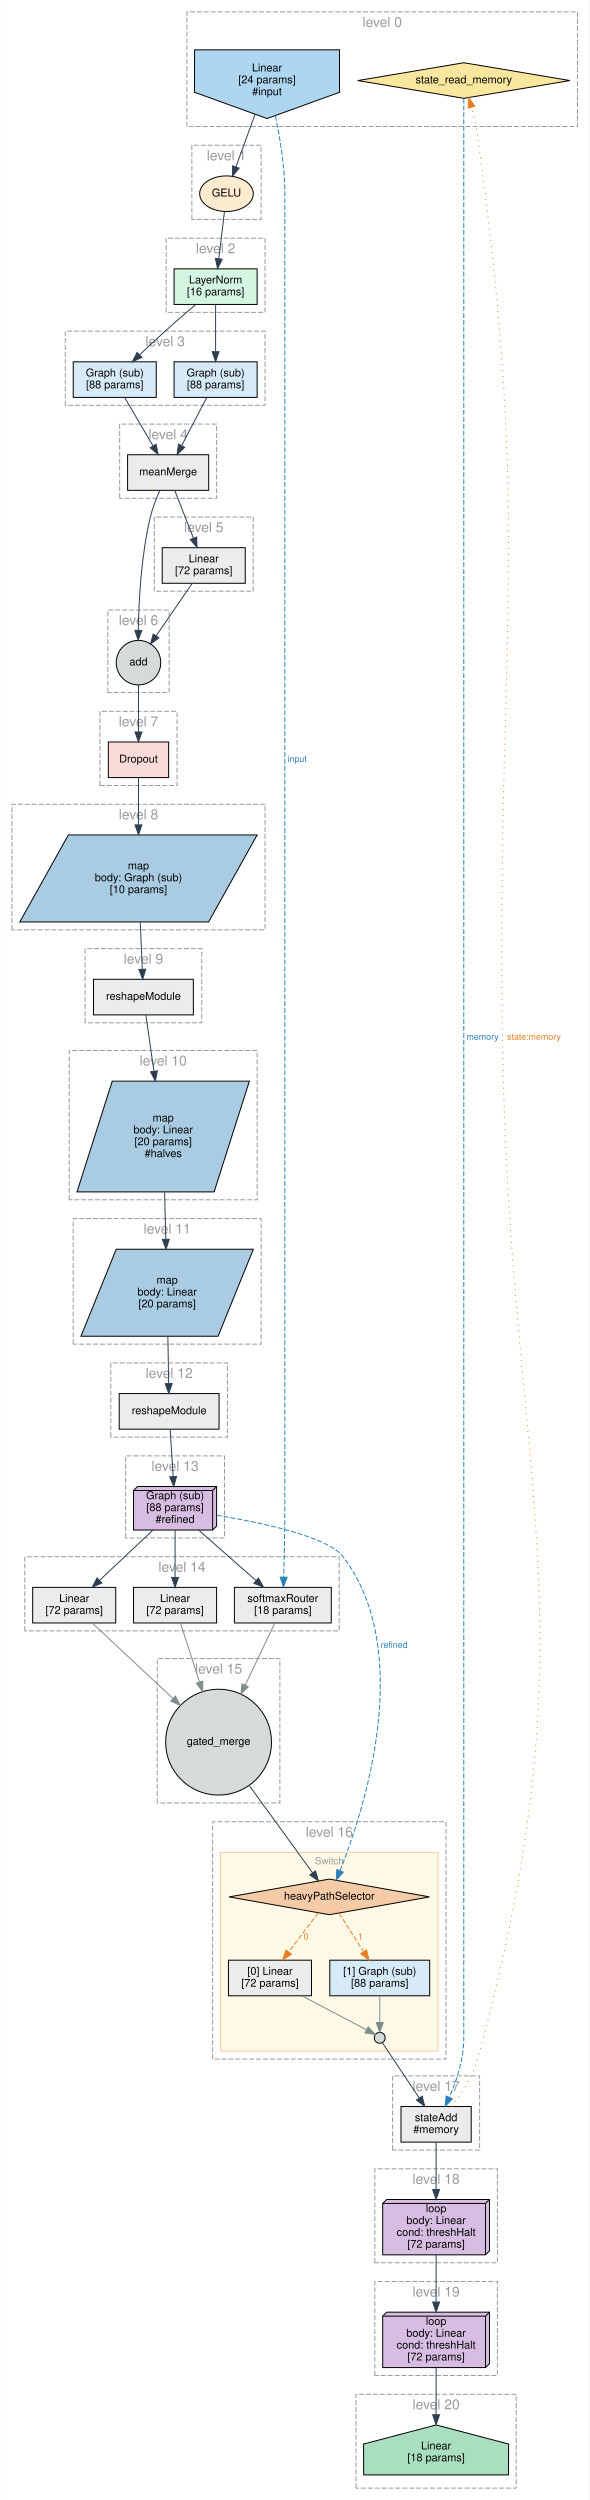
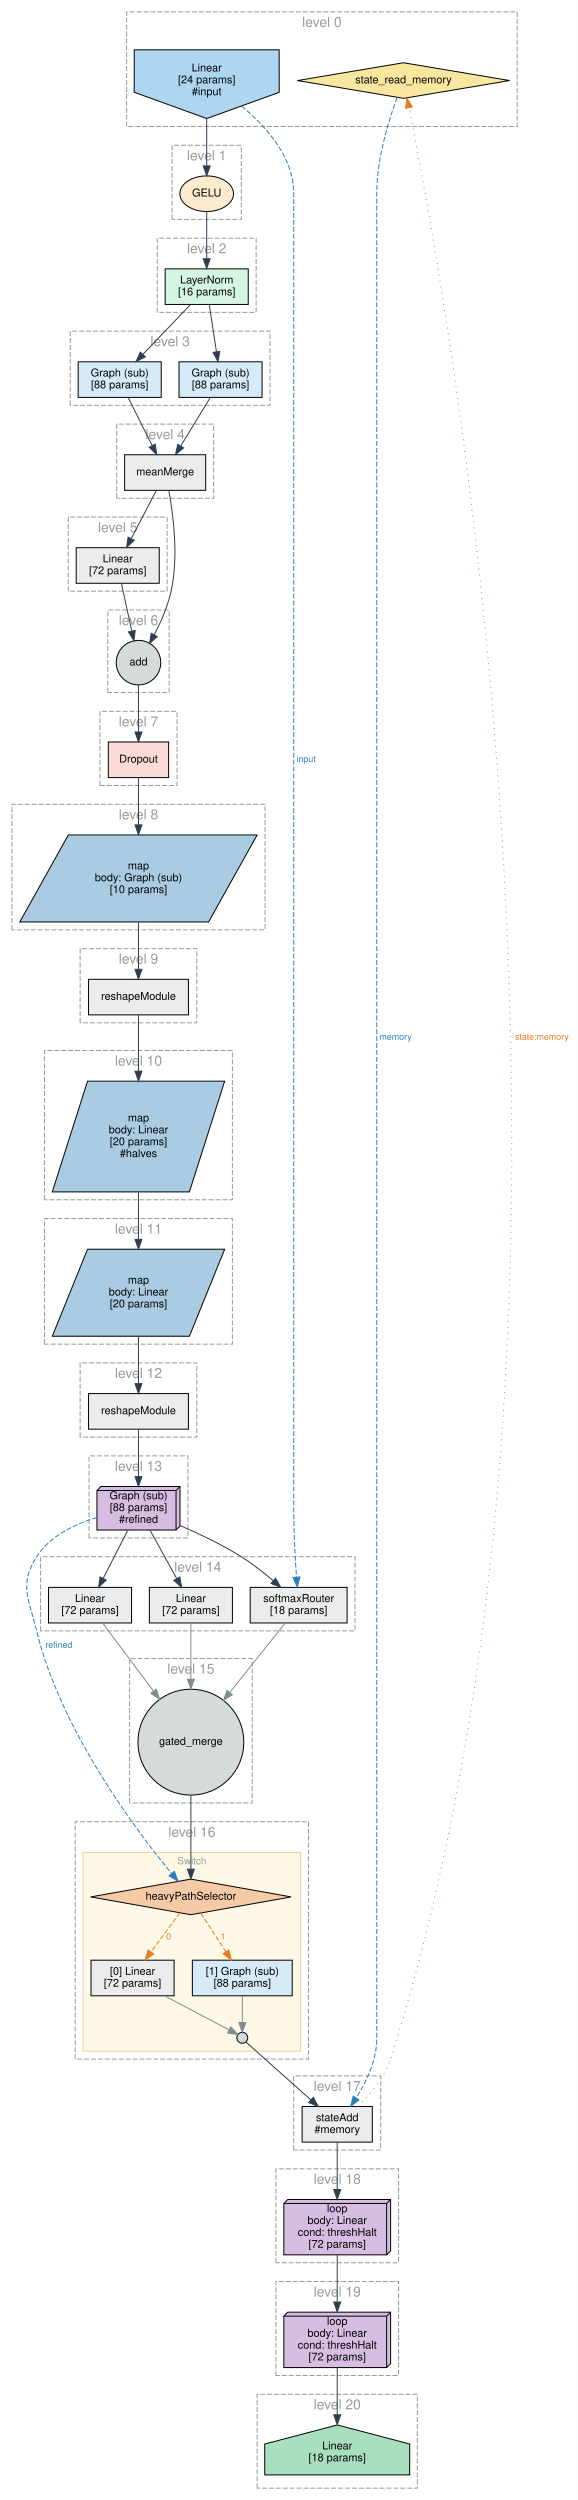
- <svg xmlns="http://www.w3.org/2000/svg" width="596pt" height="2528pt" viewBox="0.00 0.00 596.00 2528.39">
+ <svg xmlns="http://www.w3.org/2000/svg" width="584pt" height="2528pt" viewBox="0.00 0.00 584.00 2528.39">
  <g id="graph0" class="graph" transform="scale(1 1) rotate(0) translate(4 2524.39)">
-     <polygon fill="white" stroke="transparent" points="-4,4 -4,-2524.39 592,-2524.39 592,4 -4,4" />
+     <polygon fill="white" stroke="transparent" points="-4,4 -4,-2524.39 580,-2524.39 580,4 -4,4" />
    <g id="clust1" class="cluster">
-       <polygon fill="none" stroke="#999999" stroke-dasharray="5,2" points="185,-2396.48 185,-2512.39 580,-2512.39 580,-2396.48 185,-2396.48" />
-       <text text-anchor="middle" x="382.5" y="-2497.19" font-family="Helvetica,sans-Serif" font-size="14.00" fill="#999999">level 0</text>
+       <polygon fill="none" stroke="#999999" stroke-dasharray="5,2" points="124,-2396.48 124,-2512.39 519,-2512.39 519,-2396.48 124,-2396.48" />
+       <text text-anchor="middle" x="321.5" y="-2497.19" font-family="Helvetica,sans-Serif" font-size="14.00" fill="#999999">level 0</text>
    </g>
    <g id="clust2" class="cluster">
-       <polygon fill="none" stroke="#999999" stroke-dasharray="5,2" points="190,-2302.48 190,-2377.48 260,-2377.48 260,-2302.48 190,-2302.48" />
-       <text text-anchor="middle" x="225" y="-2362.28" font-family="Helvetica,sans-Serif" font-size="14.00" fill="#999999">level 1</text>
+       <polygon fill="none" stroke="#999999" stroke-dasharray="5,2" points="170,-2302.48 170,-2377.48 240,-2377.48 240,-2302.48 170,-2302.48" />
+       <text text-anchor="middle" x="205" y="-2362.28" font-family="Helvetica,sans-Serif" font-size="14.00" fill="#999999">level 1</text>
    </g>
    <g id="clust3" class="cluster">
-       <polygon fill="none" stroke="#999999" stroke-dasharray="5,2" points="164,-2208.48 164,-2283.48 264,-2283.48 264,-2208.48 164,-2208.48" />
-       <text text-anchor="middle" x="214" y="-2268.28" font-family="Helvetica,sans-Serif" font-size="14.00" fill="#999999">level 2</text>
+       <polygon fill="none" stroke="#999999" stroke-dasharray="5,2" points="155,-2208.48 155,-2283.48 255,-2283.48 255,-2208.48 155,-2208.48" />
+       <text text-anchor="middle" x="205" y="-2268.28" font-family="Helvetica,sans-Serif" font-size="14.00" fill="#999999">level 2</text>
    </g>
    <g id="clust4" class="cluster">
-       <polygon fill="none" stroke="#999999" stroke-dasharray="5,2" points="62,-2114.48 62,-2189.48 264,-2189.48 264,-2114.48 62,-2114.48" />
-       <text text-anchor="middle" x="163" y="-2174.28" font-family="Helvetica,sans-Serif" font-size="14.00" fill="#999999">level 3</text>
+       <polygon fill="none" stroke="#999999" stroke-dasharray="5,2" points="67,-2114.48 67,-2189.48 269,-2189.48 269,-2114.48 67,-2114.48" />
+       <text text-anchor="middle" x="168" y="-2174.28" font-family="Helvetica,sans-Serif" font-size="14.00" fill="#999999">level 3</text>
    </g>
    <g id="clust5" class="cluster">
-       <polygon fill="none" stroke="#999999" stroke-dasharray="5,2" points="117,-2020.48 117,-2095.48 215,-2095.48 215,-2020.48 117,-2020.48" />
-       <text text-anchor="middle" x="166" y="-2080.28" font-family="Helvetica,sans-Serif" font-size="14.00" fill="#999999">level 4</text>
+       <polygon fill="none" stroke="#999999" stroke-dasharray="5,2" points="114,-2020.48 114,-2095.48 212,-2095.48 212,-2020.48 114,-2020.48" />
+       <text text-anchor="middle" x="163" y="-2080.28" font-family="Helvetica,sans-Serif" font-size="14.00" fill="#999999">level 4</text>
    </g>
    <g id="clust6" class="cluster">
-       <polygon fill="none" stroke="#999999" stroke-dasharray="5,2" points="152,-1926.48 152,-2001.48 252,-2001.48 252,-1926.48 152,-1926.48" />
-       <text text-anchor="middle" x="202" y="-1986.28" font-family="Helvetica,sans-Serif" font-size="14.00" fill="#999999">level 5</text>
+       <polygon fill="none" stroke="#999999" stroke-dasharray="5,2" points="65,-1926.48 65,-2001.48 165,-2001.48 165,-1926.48 65,-1926.48" />
+       <text text-anchor="middle" x="115" y="-1986.28" font-family="Helvetica,sans-Serif" font-size="14.00" fill="#999999">level 5</text>
    </g>
    <g id="clust7" class="cluster">
      <polygon fill="none" stroke="#999999" stroke-dasharray="5,2" points="105,-1823.98 105,-1907.48 167,-1907.48 167,-1823.98 105,-1823.98" />
      <text text-anchor="middle" x="136" y="-1892.28" font-family="Helvetica,sans-Serif" font-size="14.00" fill="#999999">level 6</text>
    </g>
    <g id="clust8" class="cluster">
      <polygon fill="none" stroke="#999999" stroke-dasharray="5,2" points="97,-1729.98 97,-1804.98 175,-1804.98 175,-1729.98 97,-1729.98" />
      <text text-anchor="middle" x="136" y="-1789.78" font-family="Helvetica,sans-Serif" font-size="14.00" fill="#999999">level 7</text>
    </g>
    <g id="clust9" class="cluster">
      <polygon fill="none" stroke="#999999" stroke-dasharray="5,2" points="8,-1583.98 8,-1710.98 264,-1710.98 264,-1583.98 8,-1583.98" />
      <text text-anchor="middle" x="136" y="-1695.78" font-family="Helvetica,sans-Serif" font-size="14.00" fill="#999999">level 8</text>
    </g>
    <g id="clust10" class="cluster">
-       <polygon fill="none" stroke="#999999" stroke-dasharray="5,2" points="82,-1489.98 82,-1564.98 200,-1564.98 200,-1489.98 82,-1489.98" />
-       <text text-anchor="middle" x="141" y="-1549.78" font-family="Helvetica,sans-Serif" font-size="14.00" fill="#999999">level 9</text>
+       <polygon fill="none" stroke="#999999" stroke-dasharray="5,2" points="77,-1489.98 77,-1564.98 195,-1564.98 195,-1489.98 77,-1489.98" />
+       <text text-anchor="middle" x="136" y="-1549.78" font-family="Helvetica,sans-Serif" font-size="14.00" fill="#999999">level 9</text>
    </g>
    <g id="clust11" class="cluster">
-       <polygon fill="none" stroke="#999999" stroke-dasharray="5,2" points="66,-1310.98 66,-1461.98 256,-1461.98 256,-1310.98 66,-1310.98" />
-       <text text-anchor="middle" x="161" y="-1446.78" font-family="Helvetica,sans-Serif" font-size="14.00" fill="#999999">level 10</text>
+       <polygon fill="none" stroke="#999999" stroke-dasharray="5,2" points="41,-1310.98 41,-1461.98 231,-1461.98 231,-1310.98 41,-1310.98" />
+       <text text-anchor="middle" x="136" y="-1446.78" font-family="Helvetica,sans-Serif" font-size="14.00" fill="#999999">level 10</text>
    </g>
    <g id="clust12" class="cluster">
-       <polygon fill="none" stroke="#999999" stroke-dasharray="5,2" points="70,-1164.98 70,-1291.98 260,-1291.98 260,-1164.98 70,-1164.98" />
-       <text text-anchor="middle" x="165" y="-1276.78" font-family="Helvetica,sans-Serif" font-size="14.00" fill="#999999">level 11</text>
+       <polygon fill="none" stroke="#999999" stroke-dasharray="5,2" points="41,-1164.98 41,-1291.98 231,-1291.98 231,-1164.98 41,-1164.98" />
+       <text text-anchor="middle" x="136" y="-1276.78" font-family="Helvetica,sans-Serif" font-size="14.00" fill="#999999">level 11</text>
    </g>
    <g id="clust13" class="cluster">
-       <polygon fill="none" stroke="#999999" stroke-dasharray="5,2" points="108,-1070.98 108,-1145.98 226,-1145.98 226,-1070.98 108,-1070.98" />
-       <text text-anchor="middle" x="167" y="-1130.78" font-family="Helvetica,sans-Serif" font-size="14.00" fill="#999999">level 12</text>
+       <polygon fill="none" stroke="#999999" stroke-dasharray="5,2" points="77,-1070.98 77,-1145.98 195,-1145.98 195,-1070.98 77,-1070.98" />
+       <text text-anchor="middle" x="136" y="-1130.78" font-family="Helvetica,sans-Serif" font-size="14.00" fill="#999999">level 12</text>
    </g>
    <g id="clust14" class="cluster">
-       <polygon fill="none" stroke="#999999" stroke-dasharray="5,2" points="123,-968.98 123,-1051.98 223,-1051.98 223,-968.98 123,-968.98" />
-       <text text-anchor="middle" x="173" y="-1036.78" font-family="Helvetica,sans-Serif" font-size="14.00" fill="#999999">level 13</text>
+       <polygon fill="none" stroke="#999999" stroke-dasharray="5,2" points="86,-968.98 86,-1051.98 186,-1051.98 186,-968.98 86,-968.98" />
+       <text text-anchor="middle" x="136" y="-1036.78" font-family="Helvetica,sans-Serif" font-size="14.00" fill="#999999">level 13</text>
    </g>
    <g id="clust15" class="cluster">
-       <polygon fill="none" stroke="#999999" stroke-dasharray="5,2" points="21,-874.98 21,-949.98 339,-949.98 339,-874.98 21,-874.98" />
-       <text text-anchor="middle" x="180" y="-934.78" font-family="Helvetica,sans-Serif" font-size="14.00" fill="#999999">level 14</text>
+       <polygon fill="none" stroke="#999999" stroke-dasharray="5,2" points="37,-874.98 37,-949.98 355,-949.98 355,-874.98 37,-874.98" />
+       <text text-anchor="middle" x="196" y="-934.78" font-family="Helvetica,sans-Serif" font-size="14.00" fill="#999999">level 14</text>
    </g>
    <g id="clust16" class="cluster">
-       <polygon fill="none" stroke="#999999" stroke-dasharray="5,2" points="155,-700.94 155,-846.98 279,-846.98 279,-700.94 155,-700.94" />
-       <text text-anchor="middle" x="217" y="-831.78" font-family="Helvetica,sans-Serif" font-size="14.00" fill="#999999">level 15</text>
+       <polygon fill="none" stroke="#999999" stroke-dasharray="5,2" points="127,-700.94 127,-846.98 251,-846.98 251,-700.94 127,-700.94" />
+       <text text-anchor="middle" x="189" y="-831.78" font-family="Helvetica,sans-Serif" font-size="14.00" fill="#999999">level 15</text>
    </g>
    <g id="clust17" class="cluster">
-       <polygon fill="none" stroke="#999999" stroke-dasharray="5,2" points="211,-441.94 211,-681.94 447,-681.94 447,-441.94 211,-441.94" />
-       <text text-anchor="middle" x="329" y="-666.74" font-family="Helvetica,sans-Serif" font-size="14.00" fill="#999999">level 16</text>
+       <polygon fill="none" stroke="#999999" stroke-dasharray="5,2" points="72,-441.94 72,-681.94 308,-681.94 308,-441.94 72,-441.94" />
+       <text text-anchor="middle" x="190" y="-666.74" font-family="Helvetica,sans-Serif" font-size="14.00" fill="#999999">level 16</text>
    </g>
    <g id="clust18" class="cluster">
-       <polygon fill="#fef9e7" stroke="#f5cba7" points="219,-449.94 219,-650.94 439,-650.94 439,-449.94 219,-449.94" />
-       <text text-anchor="middle" x="329" y="-638.94" font-family="Helvetica,sans-Serif" font-size="10.00" fill="#999999">Switch</text>
+       <polygon fill="#fef9e7" stroke="#f5cba7" points="80,-449.94 80,-650.94 300,-650.94 300,-449.94 80,-449.94" />
+       <text text-anchor="middle" x="190" y="-638.94" font-family="Helvetica,sans-Serif" font-size="10.00" fill="#999999">Switch</text>
    </g>
    <g id="clust19" class="cluster">
-       <polygon fill="none" stroke="#999999" stroke-dasharray="5,2" points="393,-349.94 393,-424.94 481,-424.94 481,-349.94 393,-349.94" />
-       <text text-anchor="middle" x="437" y="-409.74" font-family="Helvetica,sans-Serif" font-size="14.00" fill="#999999">level 17</text>
+       <polygon fill="none" stroke="#999999" stroke-dasharray="5,2" points="293,-349.94 293,-424.94 381,-424.94 381,-349.94 293,-349.94" />
+       <text text-anchor="middle" x="337" y="-409.74" font-family="Helvetica,sans-Serif" font-size="14.00" fill="#999999">level 17</text>
    </g>
    <g id="clust20" class="cluster">
-       <polygon fill="none" stroke="#999999" stroke-dasharray="5,2" points="375,-235.94 375,-330.94 499,-330.94 499,-235.94 375,-235.94" />
-       <text text-anchor="middle" x="437" y="-315.74" font-family="Helvetica,sans-Serif" font-size="14.00" fill="#999999">level 18</text>
+       <polygon fill="none" stroke="#999999" stroke-dasharray="5,2" points="275,-235.94 275,-330.94 399,-330.94 399,-235.94 275,-235.94" />
+       <text text-anchor="middle" x="337" y="-315.74" font-family="Helvetica,sans-Serif" font-size="14.00" fill="#999999">level 18</text>
    </g>
    <g id="clust21" class="cluster">
-       <polygon fill="none" stroke="#999999" stroke-dasharray="5,2" points="375,-121.94 375,-216.94 499,-216.94 499,-121.94 375,-121.94" />
-       <text text-anchor="middle" x="437" y="-201.74" font-family="Helvetica,sans-Serif" font-size="14.00" fill="#999999">level 19</text>
+       <polygon fill="none" stroke="#999999" stroke-dasharray="5,2" points="275,-121.94 275,-216.94 399,-216.94 399,-121.94 275,-121.94" />
+       <text text-anchor="middle" x="337" y="-201.74" font-family="Helvetica,sans-Serif" font-size="14.00" fill="#999999">level 19</text>
    </g>
    <g id="clust22" class="cluster">
-       <polygon fill="none" stroke="#999999" stroke-dasharray="5,2" points="356,-8 356,-102.94 518,-102.94 518,-8 356,-8" />
-       <text text-anchor="middle" x="437" y="-87.74" font-family="Helvetica,sans-Serif" font-size="14.00" fill="#999999">level 20</text>
+       <polygon fill="none" stroke="#999999" stroke-dasharray="5,2" points="256,-8 256,-102.94 418,-102.94 418,-8 256,-8" />
+       <text text-anchor="middle" x="337" y="-87.74" font-family="Helvetica,sans-Serif" font-size="14.00" fill="#999999">level 20</text>
    </g>
    <g id="node1" class="node">
-       <polygon fill="#aed6f1" stroke="black" points="192.66,-2431.06 266,-2404.52 339.34,-2431.06 339.27,-2474.01 192.73,-2474.01 192.66,-2431.06" />
-       <text text-anchor="middle" x="266" y="-2452.13" font-family="Helvetica,sans-Serif" font-size="11.00">Linear</text>
-       <text text-anchor="middle" x="266" y="-2440.13" font-family="Helvetica,sans-Serif" font-size="11.00">[24 params]</text>
-       <text text-anchor="middle" x="266" y="-2428.13" font-family="Helvetica,sans-Serif" font-size="11.00">#input</text>
+       <polygon fill="#f9e79f" stroke="black" points="404,-2460.93 296.69,-2442.93 404,-2424.93 511.31,-2442.93 404,-2460.93" />
+       <text text-anchor="middle" x="404" y="-2440.13" font-family="Helvetica,sans-Serif" font-size="11.00">state_read_memory</text>
+     </g>
+     <g id="node25" class="node">
+       <polygon fill="#eaecee" stroke="black" points="372.5,-393.94 301.5,-393.94 301.5,-357.94 372.5,-357.94 372.5,-393.94" />
+       <text text-anchor="middle" x="337" y="-379.14" font-family="Helvetica,sans-Serif" font-size="11.00">stateAdd</text>
+       <text text-anchor="middle" x="337" y="-367.14" font-family="Helvetica,sans-Serif" font-size="11.00">#memory</text>
+     </g>
+     <g id="edge31" class="edge">
+       <path fill="none" stroke="#2980b9" stroke-dasharray="5,2" d="M397.6,-2425.83C389.62,-2404.26 377,-2364.61 377,-2329.48 377,-2329.48 377,-2329.48 377,-462.44 377,-440.87 366.43,-418.88 356.15,-402.6" />
+       <polygon fill="#2980b9" stroke="#2980b9" points="359,-400.56 350.54,-394.18 353.18,-404.44 359,-400.56" />
+       <text text-anchor="middle" x="396" y="-1472.78" font-family="Helvetica,sans-Serif" font-size="9.00" fill="#2980b9">memory</text>
+     </g>
+     <g id="node2" class="node">
+       <polygon fill="#aed6f1" stroke="black" points="131.66,-2431.06 205,-2404.52 278.34,-2431.06 278.27,-2474.01 131.73,-2474.01 131.66,-2431.06" />
+       <text text-anchor="middle" x="205" y="-2452.13" font-family="Helvetica,sans-Serif" font-size="11.00">Linear</text>
+       <text text-anchor="middle" x="205" y="-2440.13" font-family="Helvetica,sans-Serif" font-size="11.00">[24 params]</text>
+       <text text-anchor="middle" x="205" y="-2428.13" font-family="Helvetica,sans-Serif" font-size="11.00">#input</text>
    </g>
    <g id="node3" class="node">
-       <ellipse fill="#fdebd0" stroke="black" cx="225" cy="-2328.48" rx="27.12" ry="18" />
-       <text text-anchor="middle" x="225" y="-2325.68" font-family="Helvetica,sans-Serif" font-size="11.00">GELU</text>
+       <ellipse fill="#fdebd0" stroke="black" cx="205" cy="-2328.48" rx="27.12" ry="18" />
+       <text text-anchor="middle" x="205" y="-2325.68" font-family="Helvetica,sans-Serif" font-size="11.00">GELU</text>
    </g>
    <g id="edge5" class="edge">
-       <path fill="none" stroke="#2c3e50" d="M253.92,-2408.8C247.76,-2391.9 240.37,-2371.63 234.6,-2355.81" />
-       <polygon fill="#2c3e50" stroke="#2c3e50" points="237.79,-2354.33 231.07,-2346.14 231.21,-2356.73 237.79,-2354.33" />
-     </g>
-     <g id="node19" class="node">
-       <polygon fill="#eaecee" stroke="black" points="331,-918.98 233,-918.98 233,-882.98 331,-882.98 331,-918.98" />
-       <text text-anchor="middle" x="282" y="-904.18" font-family="Helvetica,sans-Serif" font-size="11.00">softmaxRouter</text>
-       <text text-anchor="middle" x="282" y="-892.18" font-family="Helvetica,sans-Serif" font-size="11.00">[18 params]</text>
+       <path fill="none" stroke="#2c3e50" d="M205,-2404.49C205,-2388.91 205,-2371.15 205,-2356.83" />
+       <polygon fill="#2c3e50" stroke="#2c3e50" points="208.5,-2356.64 205,-2346.64 201.5,-2356.64 208.5,-2356.64" />
+     </g>
+     <g id="node17" class="node">
+       <polygon fill="#eaecee" stroke="black" points="347,-918.98 249,-918.98 249,-882.98 347,-882.98 347,-918.98" />
+       <text text-anchor="middle" x="298" y="-904.18" font-family="Helvetica,sans-Serif" font-size="11.00">softmaxRouter</text>
+       <text text-anchor="middle" x="298" y="-892.18" font-family="Helvetica,sans-Serif" font-size="11.00">[18 params]</text>
    </g>
    <g id="edge27" class="edge">
-       <path fill="none" stroke="#2980b9" stroke-dasharray="5,2" d="M274.47,-2407.21C279.14,-2385.1 284,-2355.77 284,-2329.48 284,-2329.48 284,-2329.48 284,-997.98 284,-974.88 283.41,-948.65 282.88,-929.46" />
-       <polygon fill="#2980b9" stroke="#2980b9" points="286.37,-929.21 282.58,-919.32 279.37,-929.42 286.37,-929.21" />
-       <text text-anchor="middle" x="296.5" y="-1753.78" font-family="Helvetica,sans-Serif" font-size="9.00" fill="#2980b9">input</text>
-     </g>
-     <g id="node2" class="node">
-       <polygon fill="#f9e79f" stroke="black" points="465,-2460.93 357.69,-2442.93 465,-2424.93 572.31,-2442.93 465,-2460.93" />
-       <text text-anchor="middle" x="465" y="-2440.13" font-family="Helvetica,sans-Serif" font-size="11.00">state_read_memory</text>
-     </g>
-     <g id="node25" class="node">
-       <polygon fill="#eaecee" stroke="black" points="472.5,-393.94 401.5,-393.94 401.5,-357.94 472.5,-357.94 472.5,-393.94" />
-       <text text-anchor="middle" x="437" y="-379.14" font-family="Helvetica,sans-Serif" font-size="11.00">stateAdd</text>
-       <text text-anchor="middle" x="437" y="-367.14" font-family="Helvetica,sans-Serif" font-size="11.00">#memory</text>
-     </g>
-     <g id="edge31" class="edge">
-       <path fill="none" stroke="#2980b9" stroke-dasharray="5,2" d="M465,-2424.79C465,-2402.73 465,-2363.25 465,-2329.48 465,-2329.48 465,-2329.48 465,-462.44 465,-442 457.69,-420.12 450.53,-403.61" />
-       <polygon fill="#2980b9" stroke="#2980b9" points="453.52,-401.72 446.17,-394.08 447.15,-404.63 453.52,-401.72" />
-       <text text-anchor="middle" x="484" y="-1472.78" font-family="Helvetica,sans-Serif" font-size="9.00" fill="#2980b9">memory</text>
+       <path fill="none" stroke="#2980b9" stroke-dasharray="5,2" d="M240.29,-2417.11C264.77,-2396.73 293,-2365.42 293,-2329.48 293,-2329.48 293,-2329.48 293,-997.98 293,-974.85 294.47,-948.63 295.81,-929.44" />
+       <polygon fill="#2980b9" stroke="#2980b9" points="299.31,-929.53 296.55,-919.3 292.33,-929.02 299.31,-929.53" />
+       <text text-anchor="middle" x="305.5" y="-1753.78" font-family="Helvetica,sans-Serif" font-size="9.00" fill="#2980b9">input</text>
    </g>
    <g id="node4" class="node">
-       <polygon fill="#d5f5e3" stroke="black" points="256,-2252.48 172,-2252.48 172,-2216.48 256,-2216.48 256,-2252.48" />
-       <text text-anchor="middle" x="214" y="-2237.68" font-family="Helvetica,sans-Serif" font-size="11.00">LayerNorm</text>
-       <text text-anchor="middle" x="214" y="-2225.68" font-family="Helvetica,sans-Serif" font-size="11.00">[16 params]</text>
+       <polygon fill="#d5f5e3" stroke="black" points="247,-2252.48 163,-2252.48 163,-2216.48 247,-2216.48 247,-2252.48" />
+       <text text-anchor="middle" x="205" y="-2237.68" font-family="Helvetica,sans-Serif" font-size="11.00">LayerNorm</text>
+       <text text-anchor="middle" x="205" y="-2225.68" font-family="Helvetica,sans-Serif" font-size="11.00">[16 params]</text>
    </g>
    <g id="edge6" class="edge">
-       <path fill="none" stroke="#2c3e50" d="M222.93,-2310.17C221.33,-2296.81 219.09,-2278.06 217.25,-2262.69" />
-       <polygon fill="#2c3e50" stroke="#2c3e50" points="220.72,-2262.22 216.06,-2252.7 213.77,-2263.05 220.72,-2262.22" />
+       <path fill="none" stroke="#2c3e50" d="M205,-2310.17C205,-2296.94 205,-2278.42 205,-2263.14" />
+       <polygon fill="#2c3e50" stroke="#2c3e50" points="208.5,-2262.7 205,-2252.7 201.5,-2262.7 208.5,-2262.7" />
    </g>
    <g id="node5" class="node">
-       <polygon fill="#d6eaf8" stroke="black" points="154,-2158.48 70,-2158.48 70,-2122.48 154,-2122.48 154,-2158.48" />
-       <text text-anchor="middle" x="112" y="-2143.68" font-family="Helvetica,sans-Serif" font-size="11.00">Graph (sub)</text>
-       <text text-anchor="middle" x="112" y="-2131.68" font-family="Helvetica,sans-Serif" font-size="11.00">[88 params]</text>
+       <polygon fill="#d6eaf8" stroke="black" points="261,-2158.48 177,-2158.48 177,-2122.48 261,-2122.48 261,-2158.48" />
+       <text text-anchor="middle" x="219" y="-2143.68" font-family="Helvetica,sans-Serif" font-size="11.00">Graph (sub)</text>
+       <text text-anchor="middle" x="219" y="-2131.68" font-family="Helvetica,sans-Serif" font-size="11.00">[88 params]</text>
+     </g>
+     <g id="edge7" class="edge">
+       <path fill="none" stroke="#2c3e50" d="M207.63,-2216.17C209.67,-2202.81 212.52,-2184.06 214.86,-2168.69" />
+       <polygon fill="#2c3e50" stroke="#2c3e50" points="218.33,-2169.11 216.38,-2158.7 211.41,-2168.06 218.33,-2169.11" />
+     </g>
+     <g id="node6" class="node">
+       <polygon fill="#d6eaf8" stroke="black" points="159,-2158.48 75,-2158.48 75,-2122.48 159,-2122.48 159,-2158.48" />
+       <text text-anchor="middle" x="117" y="-2143.68" font-family="Helvetica,sans-Serif" font-size="11.00">Graph (sub)</text>
+       <text text-anchor="middle" x="117" y="-2131.68" font-family="Helvetica,sans-Serif" font-size="11.00">[88 params]</text>
    </g>
    <g id="edge8" class="edge">
-       <path fill="none" stroke="#2c3e50" d="M193.47,-2216.12C184.1,-2208.1 172.9,-2198.4 163,-2189.48 154.51,-2181.83 145.38,-2173.33 137.23,-2165.63" />
-       <polygon fill="#2c3e50" stroke="#2c3e50" points="139.43,-2162.89 129.76,-2158.55 134.61,-2167.97 139.43,-2162.89" />
-     </g>
-     <g id="node6" class="node">
-       <polygon fill="#d6eaf8" stroke="black" points="256,-2158.48 172,-2158.48 172,-2122.48 256,-2122.48 256,-2158.48" />
-       <text text-anchor="middle" x="214" y="-2143.68" font-family="Helvetica,sans-Serif" font-size="11.00">Graph (sub)</text>
-       <text text-anchor="middle" x="214" y="-2131.68" font-family="Helvetica,sans-Serif" font-size="11.00">[88 params]</text>
-     </g>
-     <g id="edge7" class="edge">
-       <path fill="none" stroke="#2c3e50" d="M214,-2216.17C214,-2202.94 214,-2184.42 214,-2169.14" />
-       <polygon fill="#2c3e50" stroke="#2c3e50" points="217.5,-2168.7 214,-2158.7 210.5,-2168.7 217.5,-2168.7" />
+       <path fill="none" stroke="#2c3e50" d="M188.45,-2216.17C174.93,-2202.04 155.65,-2181.88 140.53,-2166.07" />
+       <polygon fill="#2c3e50" stroke="#2c3e50" points="142.92,-2163.51 133.48,-2158.7 137.86,-2168.35 142.92,-2163.51" />
    </g>
    <g id="node7" class="node">
-       <polygon fill="#eaecee" stroke="black" points="207,-2064.48 125,-2064.48 125,-2028.48 207,-2028.48 207,-2064.48" />
-       <text text-anchor="middle" x="166" y="-2043.68" font-family="Helvetica,sans-Serif" font-size="11.00">meanMerge</text>
+       <polygon fill="#eaecee" stroke="black" points="204,-2064.48 122,-2064.48 122,-2028.48 204,-2028.48 204,-2064.48" />
+       <text text-anchor="middle" x="163" y="-2043.68" font-family="Helvetica,sans-Serif" font-size="11.00">meanMerge</text>
+     </g>
+     <g id="edge9" class="edge">
+       <path fill="none" stroke="#2c3e50" d="M208.47,-2122.17C200.1,-2108.42 188.26,-2088.98 178.76,-2073.37" />
+       <polygon fill="#2c3e50" stroke="#2c3e50" points="181.68,-2071.42 173.49,-2064.7 175.7,-2075.06 181.68,-2071.42" />
    </g>
    <g id="edge10" class="edge">
-       <path fill="none" stroke="#2c3e50" d="M122.16,-2122.17C130.23,-2108.42 141.64,-2088.98 150.8,-2073.37" />
-       <polygon fill="#2c3e50" stroke="#2c3e50" points="153.84,-2075.1 155.89,-2064.7 147.81,-2071.55 153.84,-2075.1" />
-     </g>
-     <g id="edge9" class="edge">
-       <path fill="none" stroke="#2c3e50" d="M204.97,-2122.17C197.86,-2108.55 187.84,-2089.34 179.74,-2073.81" />
-       <polygon fill="#2c3e50" stroke="#2c3e50" points="182.72,-2071.95 174.99,-2064.7 176.51,-2075.19 182.72,-2071.95" />
+       <path fill="none" stroke="#2c3e50" d="M125.65,-2122.17C132.46,-2108.55 142.07,-2089.34 149.83,-2073.81" />
+       <polygon fill="#2c3e50" stroke="#2c3e50" points="153.04,-2075.21 154.39,-2064.7 146.78,-2072.08 153.04,-2075.21" />
    </g>
    <g id="node8" class="node">
-       <polygon fill="#eaecee" stroke="black" points="244,-1970.48 160,-1970.48 160,-1934.48 244,-1934.48 244,-1970.48" />
-       <text text-anchor="middle" x="202" y="-1955.68" font-family="Helvetica,sans-Serif" font-size="11.00">Linear</text>
-       <text text-anchor="middle" x="202" y="-1943.68" font-family="Helvetica,sans-Serif" font-size="11.00">[72 params]</text>
+       <polygon fill="#eaecee" stroke="black" points="157,-1970.48 73,-1970.48 73,-1934.48 157,-1934.48 157,-1970.48" />
+       <text text-anchor="middle" x="115" y="-1955.68" font-family="Helvetica,sans-Serif" font-size="11.00">Linear</text>
+       <text text-anchor="middle" x="115" y="-1943.68" font-family="Helvetica,sans-Serif" font-size="11.00">[72 params]</text>
    </g>
    <g id="edge11" class="edge">
-       <path fill="none" stroke="#2c3e50" d="M172.77,-2028.17C178.05,-2014.68 185.48,-1995.7 191.52,-1980.25" />
-       <polygon fill="#2c3e50" stroke="#2c3e50" points="194.87,-1981.29 195.26,-1970.7 188.36,-1978.74 194.87,-1981.29" />
+       <path fill="none" stroke="#2c3e50" d="M153.97,-2028.17C146.86,-2014.55 136.84,-1995.34 128.74,-1979.81" />
+       <polygon fill="#2c3e50" stroke="#2c3e50" points="131.72,-1977.95 123.99,-1970.7 125.51,-1981.19 131.72,-1977.95" />
    </g>
    <g id="node9" class="node">
      <ellipse fill="#d5dbdb" stroke="black" cx="136" cy="-1854.23" rx="22.5" ry="22.5" />
      <text text-anchor="middle" x="136" y="-1851.43" font-family="Helvetica,sans-Serif" font-size="11.00">add</text>
    </g>
    <g id="edge12" class="edge">
-       <path fill="none" stroke="#2c3e50" d="M157.55,-2028.33C154,-2020.35 150.19,-2010.63 148,-2001.48 138.75,-1962.86 136.32,-1917.06 135.83,-1887.13" />
-       <polygon fill="#2c3e50" stroke="#2c3e50" points="139.32,-1886.83 135.72,-1876.86 132.32,-1886.9 139.32,-1886.83" />
+       <path fill="none" stroke="#2c3e50" d="M166.69,-2028.29C171.06,-2004.94 176.83,-1962.03 169,-1926.48 165.62,-1911.16 158.62,-1895.21 151.92,-1882.3" />
+       <polygon fill="#2c3e50" stroke="#2c3e50" points="154.99,-1880.62 147.16,-1873.49 148.84,-1883.95 154.99,-1880.62" />
    </g>
    <g id="edge13" class="edge">
-       <path fill="none" stroke="#2c3e50" d="M190.2,-1934.27C180.1,-1919.53 165.39,-1898.09 153.85,-1881.26" />
-       <polygon fill="#2c3e50" stroke="#2c3e50" points="156.69,-1879.2 148.14,-1872.94 150.91,-1883.16 156.69,-1879.2" />
+       <path fill="none" stroke="#2c3e50" d="M118.75,-1934.27C121.66,-1920.96 125.75,-1902.19 129.23,-1886.27" />
+       <polygon fill="#2c3e50" stroke="#2c3e50" points="132.69,-1886.83 131.4,-1876.31 125.85,-1885.34 132.69,-1886.83" />
    </g>
    <g id="node10" class="node">
      <polygon fill="#fadbd8" stroke="black" points="166.5,-1773.98 105.5,-1773.98 105.5,-1737.98 166.5,-1737.98 166.5,-1773.98" />
      <text text-anchor="middle" x="136" y="-1753.18" font-family="Helvetica,sans-Serif" font-size="11.00">Dropout</text>
    </g>
    <g id="edge14" class="edge">
      <path fill="none" stroke="#2c3e50" d="M136,-1831.86C136,-1817.87 136,-1799.45 136,-1784.38" />
      <polygon fill="#2c3e50" stroke="#2c3e50" points="139.5,-1784.11 136,-1774.11 132.5,-1784.11 139.5,-1784.11" />
    </g>
    <g id="node11" class="node">
      <polygon fill="#a9cce3" stroke="black" points="256.03,-1679.98 65.09,-1679.98 15.97,-1591.98 206.91,-1591.98 256.03,-1679.98" />
      <text text-anchor="middle" x="136" y="-1645.18" font-family="Helvetica,sans-Serif" font-size="11.00">map</text>
      <text text-anchor="middle" x="136" y="-1633.18" font-family="Helvetica,sans-Serif" font-size="11.00">body: Graph (sub)</text>
      <text text-anchor="middle" x="136" y="-1621.18" font-family="Helvetica,sans-Serif" font-size="11.00">[10 params]</text>
    </g>
    <g id="edge15" class="edge">
      <path fill="none" stroke="#2c3e50" d="M136,-1737.82C136,-1725.21 136,-1707.34 136,-1690.15" />
      <polygon fill="#2c3e50" stroke="#2c3e50" points="139.5,-1690.14 136,-1680.14 132.5,-1690.14 139.5,-1690.14" />
    </g>
    <g id="node12" class="node">
-       <polygon fill="#eaecee" stroke="black" points="191.5,-1533.98 90.5,-1533.98 90.5,-1497.98 191.5,-1497.98 191.5,-1533.98" />
-       <text text-anchor="middle" x="141" y="-1513.18" font-family="Helvetica,sans-Serif" font-size="11.00">reshapeModule</text>
+       <polygon fill="#eaecee" stroke="black" points="186.5,-1533.98 85.5,-1533.98 85.5,-1497.98 186.5,-1497.98 186.5,-1533.98" />
+       <text text-anchor="middle" x="136" y="-1513.18" font-family="Helvetica,sans-Serif" font-size="11.00">reshapeModule</text>
    </g>
    <g id="edge16" class="edge">
-       <path fill="none" stroke="#2c3e50" d="M137.83,-1591.71C138.51,-1575.77 139.25,-1558.19 139.85,-1544.08" />
-       <polygon fill="#2c3e50" stroke="#2c3e50" points="143.35,-1544.19 140.28,-1534.06 136.36,-1543.9 143.35,-1544.19" />
+       <path fill="none" stroke="#2c3e50" d="M136,-1591.71C136,-1575.77 136,-1558.19 136,-1544.08" />
+       <polygon fill="#2c3e50" stroke="#2c3e50" points="139.5,-1544.06 136,-1534.06 132.5,-1544.06 139.5,-1544.06" />
    </g>
    <g id="node13" class="node">
-       <polygon fill="#a9cce3" stroke="black" points="248.17,-1430.98 109.5,-1430.98 73.83,-1318.98 212.5,-1318.98 248.17,-1430.98" />
-       <text text-anchor="middle" x="161" y="-1390.18" font-family="Helvetica,sans-Serif" font-size="11.00">map</text>
-       <text text-anchor="middle" x="161" y="-1378.18" font-family="Helvetica,sans-Serif" font-size="11.00">body: Linear</text>
-       <text text-anchor="middle" x="161" y="-1366.18" font-family="Helvetica,sans-Serif" font-size="11.00">[20 params]</text>
-       <text text-anchor="middle" x="161" y="-1354.18" font-family="Helvetica,sans-Serif" font-size="11.00">#halves</text>
+       <polygon fill="#a9cce3" stroke="black" points="223.17,-1430.98 84.5,-1430.98 48.83,-1318.98 187.5,-1318.98 223.17,-1430.98" />
+       <text text-anchor="middle" x="136" y="-1390.18" font-family="Helvetica,sans-Serif" font-size="11.00">map</text>
+       <text text-anchor="middle" x="136" y="-1378.18" font-family="Helvetica,sans-Serif" font-size="11.00">body: Linear</text>
+       <text text-anchor="middle" x="136" y="-1366.18" font-family="Helvetica,sans-Serif" font-size="11.00">[20 params]</text>
+       <text text-anchor="middle" x="136" y="-1354.18" font-family="Helvetica,sans-Serif" font-size="11.00">#halves</text>
    </g>
    <g id="edge17" class="edge">
-       <path fill="none" stroke="#2c3e50" d="M143.45,-1497.93C145.52,-1483.54 148.63,-1461.97 151.65,-1440.95" />
-       <polygon fill="#2c3e50" stroke="#2c3e50" points="155.12,-1441.43 153.08,-1431.04 148.19,-1440.44 155.12,-1441.43" />
+       <path fill="none" stroke="#2c3e50" d="M136,-1497.93C136,-1483.6 136,-1462.16 136,-1441.24" />
+       <polygon fill="#2c3e50" stroke="#2c3e50" points="139.5,-1441.04 136,-1431.04 132.5,-1441.04 139.5,-1441.04" />
    </g>
    <g id="node14" class="node">
-       <polygon fill="#a9cce3" stroke="black" points="252.17,-1260.98 113.5,-1260.98 77.83,-1172.98 216.5,-1172.98 252.17,-1260.98" />
-       <text text-anchor="middle" x="165" y="-1226.18" font-family="Helvetica,sans-Serif" font-size="11.00">map</text>
-       <text text-anchor="middle" x="165" y="-1214.18" font-family="Helvetica,sans-Serif" font-size="11.00">body: Linear</text>
-       <text text-anchor="middle" x="165" y="-1202.18" font-family="Helvetica,sans-Serif" font-size="11.00">[20 params]</text>
+       <polygon fill="#a9cce3" stroke="black" points="223.17,-1260.98 84.5,-1260.98 48.83,-1172.98 187.5,-1172.98 223.17,-1260.98" />
+       <text text-anchor="middle" x="136" y="-1226.18" font-family="Helvetica,sans-Serif" font-size="11.00">map</text>
+       <text text-anchor="middle" x="136" y="-1214.18" font-family="Helvetica,sans-Serif" font-size="11.00">body: Linear</text>
+       <text text-anchor="middle" x="136" y="-1202.18" font-family="Helvetica,sans-Serif" font-size="11.00">[20 params]</text>
    </g>
    <g id="edge18" class="edge">
-       <path fill="none" stroke="#2c3e50" d="M162.42,-1318.54C162.82,-1303.17 163.24,-1286.52 163.63,-1271.27" />
-       <polygon fill="#2c3e50" stroke="#2c3e50" points="167.14,-1271.06 163.9,-1260.98 160.14,-1270.89 167.14,-1271.06" />
+       <path fill="none" stroke="#2c3e50" d="M136,-1318.54C136,-1303.17 136,-1286.52 136,-1271.27" />
+       <polygon fill="#2c3e50" stroke="#2c3e50" points="139.5,-1270.98 136,-1260.98 132.5,-1270.98 139.5,-1270.98" />
    </g>
    <g id="node15" class="node">
-       <polygon fill="#eaecee" stroke="black" points="217.5,-1114.98 116.5,-1114.98 116.5,-1078.98 217.5,-1078.98 217.5,-1114.98" />
-       <text text-anchor="middle" x="167" y="-1094.18" font-family="Helvetica,sans-Serif" font-size="11.00">reshapeModule</text>
+       <polygon fill="#eaecee" stroke="black" points="186.5,-1114.98 85.5,-1114.98 85.5,-1078.98 186.5,-1078.98 186.5,-1114.98" />
+       <text text-anchor="middle" x="136" y="-1094.18" font-family="Helvetica,sans-Serif" font-size="11.00">reshapeModule</text>
    </g>
    <g id="edge19" class="edge">
-       <path fill="none" stroke="#2c3e50" d="M165.73,-1172.71C166,-1156.77 166.3,-1139.19 166.54,-1125.08" />
-       <polygon fill="#2c3e50" stroke="#2c3e50" points="170.04,-1125.11 166.71,-1115.06 163.04,-1124.99 170.04,-1125.11" />
+       <path fill="none" stroke="#2c3e50" d="M136,-1172.71C136,-1156.77 136,-1139.19 136,-1125.08" />
+       <polygon fill="#2c3e50" stroke="#2c3e50" points="139.5,-1125.06 136,-1115.06 132.5,-1125.06 139.5,-1125.06" />
    </g>
    <g id="node16" class="node">
-       <polygon fill="#d7bde2" stroke="black" points="215,-1020.98 135,-1020.98 131,-1016.98 131,-976.98 211,-976.98 215,-980.98 215,-1020.98" />
-       <polyline fill="none" stroke="black" points="211,-1016.98 131,-1016.98 " />
-       <polyline fill="none" stroke="black" points="211,-1016.98 211,-976.98 " />
-       <polyline fill="none" stroke="black" points="211,-1016.98 215,-1020.98 " />
-       <text text-anchor="middle" x="173" y="-1008.18" font-family="Helvetica,sans-Serif" font-size="11.00">Graph (sub)</text>
-       <text text-anchor="middle" x="173" y="-996.18" font-family="Helvetica,sans-Serif" font-size="11.00">[88 params]</text>
-       <text text-anchor="middle" x="173" y="-984.18" font-family="Helvetica,sans-Serif" font-size="11.00">#refined</text>
+       <polygon fill="#d7bde2" stroke="black" points="178,-1020.98 98,-1020.98 94,-1016.98 94,-976.98 174,-976.98 178,-980.98 178,-1020.98" />
+       <polyline fill="none" stroke="black" points="174,-1016.98 94,-1016.98 " />
+       <polyline fill="none" stroke="black" points="174,-1016.98 174,-976.98 " />
+       <polyline fill="none" stroke="black" points="174,-1016.98 178,-1020.98 " />
+       <text text-anchor="middle" x="136" y="-1008.18" font-family="Helvetica,sans-Serif" font-size="11.00">Graph (sub)</text>
+       <text text-anchor="middle" x="136" y="-996.18" font-family="Helvetica,sans-Serif" font-size="11.00">[88 params]</text>
+       <text text-anchor="middle" x="136" y="-984.18" font-family="Helvetica,sans-Serif" font-size="11.00">#refined</text>
    </g>
    <g id="edge20" class="edge">
-       <path fill="none" stroke="#2c3e50" d="M168.07,-1078.81C168.89,-1065.67 170.05,-1047.17 171.04,-1031.4" />
-       <polygon fill="#2c3e50" stroke="#2c3e50" points="174.55,-1031.21 171.69,-1021.01 167.57,-1030.77 174.55,-1031.21" />
-     </g>
-     <g id="node17" class="node">
-       <polygon fill="#eaecee" stroke="black" points="113,-918.98 29,-918.98 29,-882.98 113,-882.98 113,-918.98" />
-       <text text-anchor="middle" x="71" y="-904.18" font-family="Helvetica,sans-Serif" font-size="11.00">Linear</text>
-       <text text-anchor="middle" x="71" y="-892.18" font-family="Helvetica,sans-Serif" font-size="11.00">[72 params]</text>
+       <path fill="none" stroke="#2c3e50" d="M136,-1078.81C136,-1065.67 136,-1047.17 136,-1031.4" />
+       <polygon fill="#2c3e50" stroke="#2c3e50" points="139.5,-1031.01 136,-1021.01 132.5,-1031.01 139.5,-1031.01" />
+     </g>
+     <g id="edge21" class="edge">
+       <path fill="none" stroke="#2c3e50" d="M178.03,-981.53C197.49,-973.18 220.56,-962.21 240,-949.98 251.15,-942.96 262.51,-934.03 272.18,-925.78" />
+       <polygon fill="#2c3e50" stroke="#2c3e50" points="274.64,-928.28 279.87,-919.06 270.04,-923 274.64,-928.28" />
+     </g>
+     <g id="node18" class="node">
+       <polygon fill="#eaecee" stroke="black" points="129,-918.98 45,-918.98 45,-882.98 129,-882.98 129,-918.98" />
+       <text text-anchor="middle" x="87" y="-904.18" font-family="Helvetica,sans-Serif" font-size="11.00">Linear</text>
+       <text text-anchor="middle" x="87" y="-892.18" font-family="Helvetica,sans-Serif" font-size="11.00">[72 params]</text>
+     </g>
+     <g id="edge22" class="edge">
+       <path fill="none" stroke="#2c3e50" d="M125.13,-976.67C117.79,-962.31 108.08,-943.27 100.29,-928.01" />
+       <polygon fill="#2c3e50" stroke="#2c3e50" points="103.39,-926.38 95.72,-919.07 97.15,-929.56 103.39,-926.38" />
+     </g>
+     <g id="node19" class="node">
+       <polygon fill="#eaecee" stroke="black" points="231,-918.98 147,-918.98 147,-882.98 231,-882.98 231,-918.98" />
+       <text text-anchor="middle" x="189" y="-904.18" font-family="Helvetica,sans-Serif" font-size="11.00">Linear</text>
+       <text text-anchor="middle" x="189" y="-892.18" font-family="Helvetica,sans-Serif" font-size="11.00">[72 params]</text>
    </g>
    <g id="edge23" class="edge">
-       <path fill="none" stroke="#2c3e50" d="M150.62,-976.91C134.79,-962.01 113.53,-942.01 96.96,-926.41" />
-       <polygon fill="#2c3e50" stroke="#2c3e50" points="98.93,-923.46 89.25,-919.15 94.13,-928.55 98.93,-923.46" />
-     </g>
-     <g id="node18" class="node">
-       <polygon fill="#eaecee" stroke="black" points="215,-918.98 131,-918.98 131,-882.98 215,-882.98 215,-918.98" />
-       <text text-anchor="middle" x="173" y="-904.18" font-family="Helvetica,sans-Serif" font-size="11.00">Linear</text>
-       <text text-anchor="middle" x="173" y="-892.18" font-family="Helvetica,sans-Serif" font-size="11.00">[72 params]</text>
-     </g>
-     <g id="edge22" class="edge">
-       <path fill="none" stroke="#2c3e50" d="M173,-976.67C173,-962.71 173,-944.34 173,-929.31" />
-       <polygon fill="#2c3e50" stroke="#2c3e50" points="176.5,-929.07 173,-919.07 169.5,-929.07 176.5,-929.07" />
-     </g>
-     <g id="edge21" class="edge">
-       <path fill="none" stroke="#2c3e50" d="M196.92,-976.91C213.98,-961.88 236.96,-941.64 254.74,-925.99" />
-       <polygon fill="#2c3e50" stroke="#2c3e50" points="257.31,-928.39 262.5,-919.15 252.68,-923.13 257.31,-928.39" />
+       <path fill="none" stroke="#2c3e50" d="M147.76,-976.67C155.69,-962.31 166.2,-943.27 174.63,-928.01" />
+       <polygon fill="#2c3e50" stroke="#2c3e50" points="177.8,-929.51 179.56,-919.07 171.67,-926.13 177.8,-929.51" />
    </g>
    <g id="node21" class="node">
-       <polygon fill="#f5cba7" stroke="black" points="329,-623.94 227.6,-605.94 329,-587.94 430.4,-605.94 329,-623.94" />
-       <text text-anchor="middle" x="329" y="-603.14" font-family="Helvetica,sans-Serif" font-size="11.00">heavyPathSelector</text>
+       <polygon fill="#f5cba7" stroke="black" points="189,-623.94 87.6,-605.94 189,-587.94 290.4,-605.94 189,-623.94" />
+       <text text-anchor="middle" x="189" y="-603.14" font-family="Helvetica,sans-Serif" font-size="11.00">heavyPathSelector</text>
    </g>
    <g id="edge29" class="edge">
-       <path fill="none" stroke="#2980b9" stroke-dasharray="5,2" d="M215.16,-991.94C260.32,-984.52 327.59,-970.33 343,-949.98 416.08,-853.4 364.33,-694.03 339.87,-632.38" />
-       <polygon fill="#2980b9" stroke="#2980b9" points="343.08,-630.97 336.07,-623.02 336.59,-633.6 343.08,-630.97" />
-       <text text-anchor="middle" x="394.5" y="-857.78" font-family="Helvetica,sans-Serif" font-size="9.00" fill="#2980b9">refined</text>
+       <path fill="none" stroke="#2980b9" stroke-dasharray="5,2" d="M93.89,-989.71C71.72,-982.99 46.41,-971.02 33,-949.98 15.09,-921.87 25.12,-907.36 33,-874.98 57.51,-774.22 133.43,-673.37 169.54,-629.58" />
+       <polygon fill="#2980b9" stroke="#2980b9" points="172.28,-631.76 176,-621.84 166.9,-627.28 172.28,-631.76" />
+       <text text-anchor="middle" x="55.5" y="-857.78" font-family="Helvetica,sans-Serif" font-size="9.00" fill="#2980b9">refined</text>
    </g>
    <g id="node20" class="node">
-       <ellipse fill="#d5dbdb" stroke="black" cx="217" cy="-762.46" rx="53.54" ry="53.54" />
-       <text text-anchor="middle" x="217" y="-759.66" font-family="Helvetica,sans-Serif" font-size="11.00">gated_merge</text>
+       <ellipse fill="#d5dbdb" stroke="black" cx="189" cy="-762.46" rx="53.54" ry="53.54" />
+       <text text-anchor="middle" x="189" y="-759.66" font-family="Helvetica,sans-Serif" font-size="11.00">gated_merge</text>
+     </g>
+     <g id="edge24" class="edge">
+       <path fill="none" stroke="#7f8c8d" d="M284.42,-882.96C270.41,-865.42 247.9,-837.23 228.27,-812.64" />
+       <polygon fill="#7f8c8d" stroke="#7f8c8d" points="230.98,-810.43 222.01,-804.8 225.51,-814.8 230.98,-810.43" />
+     </g>
+     <g id="edge25" class="edge">
+       <path fill="none" stroke="#7f8c8d" d="M99.71,-882.96C112.57,-865.75 133.08,-838.3 151.2,-814.04" />
+       <polygon fill="#7f8c8d" stroke="#7f8c8d" points="154.06,-816.07 157.24,-805.96 148.46,-811.88 154.06,-816.07" />
    </g>
    <g id="edge26" class="edge">
-       <path fill="none" stroke="#7f8c8d" d="M89.2,-882.96C109.46,-864.01 143,-832.65 170.63,-806.81" />
-       <polygon fill="#7f8c8d" stroke="#7f8c8d" points="173.34,-809.07 178.26,-799.68 168.56,-803.96 173.34,-809.07" />
-     </g>
-     <g id="edge25" class="edge">
-       <path fill="none" stroke="#7f8c8d" d="M178.48,-882.96C183.34,-867.89 190.73,-844.98 197.74,-823.23" />
-       <polygon fill="#7f8c8d" stroke="#7f8c8d" points="201.08,-824.27 200.81,-813.68 194.42,-822.12 201.08,-824.27" />
-     </g>
-     <g id="edge24" class="edge">
-       <path fill="none" stroke="#7f8c8d" d="M273.9,-882.96C266.39,-867.19 254.79,-842.83 244.02,-820.2" />
-       <polygon fill="#7f8c8d" stroke="#7f8c8d" points="247.08,-818.5 239.62,-810.97 240.76,-821.51 247.08,-818.5" />
+       <path fill="none" stroke="#7f8c8d" d="M189,-882.96C189,-868.59 189,-847.07 189,-826.24" />
+       <polygon fill="#7f8c8d" stroke="#7f8c8d" points="192.5,-826.1 189,-816.1 185.5,-826.1 192.5,-826.1" />
    </g>
    <g id="edge28" class="edge">
-       <path fill="none" stroke="#2c3e50" d="M248.2,-718.41C268.86,-689.91 295.17,-653.62 312.05,-630.33" />
-       <polygon fill="#2c3e50" stroke="#2c3e50" points="314.99,-632.23 318.03,-622.08 309.32,-628.12 314.99,-632.23" />
+       <path fill="none" stroke="#2c3e50" d="M189,-708.71C189,-683.66 189,-654.78 189,-634.2" />
+       <polygon fill="#2c3e50" stroke="#2c3e50" points="192.5,-633.97 189,-623.97 185.5,-633.97 192.5,-633.97" />
    </g>
    <g id="node22" class="node">
-       <polygon fill="#eaecee" stroke="black" points="311,-541.94 227,-541.94 227,-505.94 311,-505.94 311,-541.94" />
-       <text text-anchor="middle" x="269" y="-527.14" font-family="Helvetica,sans-Serif" font-size="11.00">[0] Linear</text>
-       <text text-anchor="middle" x="269" y="-515.14" font-family="Helvetica,sans-Serif" font-size="11.00">[72 params]</text>
+       <polygon fill="#eaecee" stroke="black" points="172,-541.94 88,-541.94 88,-505.94 172,-505.94 172,-541.94" />
+       <text text-anchor="middle" x="130" y="-527.14" font-family="Helvetica,sans-Serif" font-size="11.00">[0] Linear</text>
+       <text text-anchor="middle" x="130" y="-515.14" font-family="Helvetica,sans-Serif" font-size="11.00">[72 params]</text>
    </g>
    <g id="edge1" class="edge">
-       <path fill="none" stroke="#e67e22" stroke-dasharray="5,2" d="M317.71,-589.89C309.36,-578.75 297.78,-563.32 288.01,-550.29" />
-       <polygon fill="#e67e22" stroke="#e67e22" points="290.7,-548.04 281.9,-542.14 285.1,-552.24 290.7,-548.04" />
-       <text text-anchor="middle" x="305.5" y="-562.74" font-family="Helvetica,sans-Serif" font-size="9.00" fill="#e67e22">0</text>
+       <path fill="none" stroke="#e67e22" stroke-dasharray="5,2" d="M177.9,-589.89C169.69,-578.75 158.3,-563.32 148.69,-550.29" />
+       <polygon fill="#e67e22" stroke="#e67e22" points="151.44,-548.11 142.69,-542.14 145.81,-552.27 151.44,-548.11" />
+       <text text-anchor="middle" x="166.5" y="-562.74" font-family="Helvetica,sans-Serif" font-size="9.00" fill="#e67e22">0</text>
    </g>
    <g id="node23" class="node">
-       <polygon fill="#d6eaf8" stroke="black" points="430.5,-541.94 329.5,-541.94 329.5,-505.94 430.5,-505.94 430.5,-541.94" />
-       <text text-anchor="middle" x="380" y="-527.14" font-family="Helvetica,sans-Serif" font-size="11.00">[1] Graph (sub)</text>
-       <text text-anchor="middle" x="380" y="-515.14" font-family="Helvetica,sans-Serif" font-size="11.00">[88 params]</text>
+       <polygon fill="#d6eaf8" stroke="black" points="291.5,-541.94 190.5,-541.94 190.5,-505.94 291.5,-505.94 291.5,-541.94" />
+       <text text-anchor="middle" x="241" y="-527.14" font-family="Helvetica,sans-Serif" font-size="11.00">[1] Graph (sub)</text>
+       <text text-anchor="middle" x="241" y="-515.14" font-family="Helvetica,sans-Serif" font-size="11.00">[88 params]</text>
    </g>
    <g id="edge3" class="edge">
-       <path fill="none" stroke="#e67e22" stroke-dasharray="5,2" d="M338.83,-589.51C345.89,-578.45 355.56,-563.28 363.75,-550.43" />
-       <polygon fill="#e67e22" stroke="#e67e22" points="366.71,-552.29 369.14,-541.98 360.81,-548.53 366.71,-552.29" />
-       <text text-anchor="middle" x="360.5" y="-562.74" font-family="Helvetica,sans-Serif" font-size="9.00" fill="#e67e22">1</text>
+       <path fill="none" stroke="#e67e22" stroke-dasharray="5,2" d="M199.03,-589.51C206.22,-578.45 216.08,-563.28 224.43,-550.43" />
+       <polygon fill="#e67e22" stroke="#e67e22" points="227.41,-552.27 229.92,-541.98 221.54,-548.45 227.41,-552.27" />
+       <text text-anchor="middle" x="221.5" y="-562.74" font-family="Helvetica,sans-Serif" font-size="9.00" fill="#e67e22">1</text>
    </g>
    <g id="node24" class="node">
-       <ellipse fill="#d5dbdb" stroke="black" cx="380" cy="-463.44" rx="5.5" ry="5.5" />
+       <ellipse fill="#d5dbdb" stroke="black" cx="241" cy="-463.44" rx="5.5" ry="5.5" />
    </g>
    <g id="edge2" class="edge">
-       <path fill="none" stroke="#7f8c8d" d="M301.4,-505.86C323.03,-494.46 350.36,-480.06 366.43,-471.59" />
-       <polygon fill="#7f8c8d" stroke="#7f8c8d" points="368.34,-474.54 375.55,-466.78 365.08,-468.35 368.34,-474.54" />
+       <path fill="none" stroke="#7f8c8d" d="M162.4,-505.86C184.03,-494.46 211.36,-480.06 227.43,-471.59" />
+       <polygon fill="#7f8c8d" stroke="#7f8c8d" points="229.34,-474.54 236.55,-466.78 226.08,-468.35 229.34,-474.54" />
    </g>
    <g id="edge4" class="edge">
-       <path fill="none" stroke="#7f8c8d" d="M380,-505.7C380,-497.29 380,-487.27 380,-479.21" />
-       <polygon fill="#7f8c8d" stroke="#7f8c8d" points="383.5,-478.94 380,-468.94 376.5,-478.94 383.5,-478.94" />
+       <path fill="none" stroke="#7f8c8d" d="M241,-505.7C241,-497.29 241,-487.27 241,-479.21" />
+       <polygon fill="#7f8c8d" stroke="#7f8c8d" points="244.5,-478.94 241,-468.94 237.5,-478.94 244.5,-478.94" />
    </g>
    <g id="edge30" class="edge">
-       <path fill="none" stroke="#2c3e50" d="M382.75,-458.31C389.37,-448.38 406.66,-422.45 419.95,-402.51" />
-       <polygon fill="#2c3e50" stroke="#2c3e50" points="422.91,-404.38 425.54,-394.12 417.09,-400.5 422.91,-404.38" />
+       <path fill="none" stroke="#2c3e50" d="M244.65,-459.19C255.29,-449.71 287.06,-421.42 310.37,-400.66" />
+       <polygon fill="#2c3e50" stroke="#2c3e50" points="312.77,-403.21 317.91,-393.94 308.11,-397.98 312.77,-403.21" />
    </g>
    <g id="edge35" class="edge">
-       <path fill="none" stroke="#e67e22" stroke-dasharray="1,5" d="M452.23,-393.97C462.14,-406.3 474.1,-423.92 479,-441.94 600.18,-887.23 510.36,-1018.54 504,-1479.98 498.44,-1882.98 534.21,-1987.23 479,-2386.48 477.66,-2396.19 475.26,-2406.67 472.83,-2415.88" />
-       <polygon fill="#e67e22" stroke="#e67e22" points="469.43,-2415.05 470.13,-2425.62 476.18,-2416.92 469.43,-2415.05" />
-       <text text-anchor="middle" x="536" y="-1472.78" font-family="Helvetica,sans-Serif" font-size="9.00" fill="#e67e22">state:memory</text>
+       <path fill="none" stroke="#e67e22" stroke-dasharray="1,5" d="M357.79,-394.12C370.34,-406.01 385.03,-423.05 391,-441.94 634.97,-1213.75 445.39,-2238.36 409.55,-2415.35" />
+       <polygon fill="#e67e22" stroke="#e67e22" points="406.08,-2414.85 407.51,-2425.35 412.94,-2416.25 406.08,-2414.85" />
+       <text text-anchor="middle" x="544" y="-1472.78" font-family="Helvetica,sans-Serif" font-size="9.00" fill="#e67e22">state:memory</text>
    </g>
    <g id="node26" class="node">
-       <polygon fill="#d7bde2" stroke="black" points="491,-299.94 387,-299.94 383,-295.94 383,-243.94 487,-243.94 491,-247.94 491,-299.94" />
-       <polyline fill="none" stroke="black" points="487,-295.94 383,-295.94 " />
-       <polyline fill="none" stroke="black" points="487,-295.94 487,-243.94 " />
-       <polyline fill="none" stroke="black" points="487,-295.94 491,-299.94 " />
-       <text text-anchor="middle" x="437" y="-287.14" font-family="Helvetica,sans-Serif" font-size="11.00">loop</text>
-       <text text-anchor="middle" x="437" y="-275.14" font-family="Helvetica,sans-Serif" font-size="11.00">body: Linear</text>
-       <text text-anchor="middle" x="437" y="-263.14" font-family="Helvetica,sans-Serif" font-size="11.00">cond: threshHalt</text>
-       <text text-anchor="middle" x="437" y="-251.14" font-family="Helvetica,sans-Serif" font-size="11.00">[72 params]</text>
+       <polygon fill="#d7bde2" stroke="black" points="391,-299.94 287,-299.94 283,-295.94 283,-243.94 387,-243.94 391,-247.94 391,-299.94" />
+       <polyline fill="none" stroke="black" points="387,-295.94 283,-295.94 " />
+       <polyline fill="none" stroke="black" points="387,-295.94 387,-243.94 " />
+       <polyline fill="none" stroke="black" points="387,-295.94 391,-299.94 " />
+       <text text-anchor="middle" x="337" y="-287.14" font-family="Helvetica,sans-Serif" font-size="11.00">loop</text>
+       <text text-anchor="middle" x="337" y="-275.14" font-family="Helvetica,sans-Serif" font-size="11.00">body: Linear</text>
+       <text text-anchor="middle" x="337" y="-263.14" font-family="Helvetica,sans-Serif" font-size="11.00">cond: threshHalt</text>
+       <text text-anchor="middle" x="337" y="-251.14" font-family="Helvetica,sans-Serif" font-size="11.00">[72 params]</text>
    </g>
    <g id="edge32" class="edge">
-       <path fill="none" stroke="#2c3e50" d="M437,-357.64C437,-344.67 437,-326.46 437,-310.24" />
-       <polygon fill="#2c3e50" stroke="#2c3e50" points="440.5,-309.94 437,-299.94 433.5,-309.94 440.5,-309.94" />
+       <path fill="none" stroke="#2c3e50" d="M337,-357.64C337,-344.67 337,-326.46 337,-310.24" />
+       <polygon fill="#2c3e50" stroke="#2c3e50" points="340.5,-309.94 337,-299.94 333.5,-309.94 340.5,-309.94" />
    </g>
    <g id="node27" class="node">
-       <polygon fill="#d7bde2" stroke="black" points="491,-185.94 387,-185.94 383,-181.94 383,-129.94 487,-129.94 491,-133.94 491,-185.94" />
-       <polyline fill="none" stroke="black" points="487,-181.94 383,-181.94 " />
-       <polyline fill="none" stroke="black" points="487,-181.94 487,-129.94 " />
-       <polyline fill="none" stroke="black" points="487,-181.94 491,-185.94 " />
-       <text text-anchor="middle" x="437" y="-173.14" font-family="Helvetica,sans-Serif" font-size="11.00">loop</text>
-       <text text-anchor="middle" x="437" y="-161.14" font-family="Helvetica,sans-Serif" font-size="11.00">body: Linear</text>
-       <text text-anchor="middle" x="437" y="-149.14" font-family="Helvetica,sans-Serif" font-size="11.00">cond: threshHalt</text>
-       <text text-anchor="middle" x="437" y="-137.14" font-family="Helvetica,sans-Serif" font-size="11.00">[72 params]</text>
+       <polygon fill="#d7bde2" stroke="black" points="391,-185.94 287,-185.94 283,-181.94 283,-129.94 387,-129.94 391,-133.94 391,-185.94" />
+       <polyline fill="none" stroke="black" points="387,-181.94 283,-181.94 " />
+       <polyline fill="none" stroke="black" points="387,-181.94 387,-129.94 " />
+       <polyline fill="none" stroke="black" points="387,-181.94 391,-185.94 " />
+       <text text-anchor="middle" x="337" y="-173.14" font-family="Helvetica,sans-Serif" font-size="11.00">loop</text>
+       <text text-anchor="middle" x="337" y="-161.14" font-family="Helvetica,sans-Serif" font-size="11.00">body: Linear</text>
+       <text text-anchor="middle" x="337" y="-149.14" font-family="Helvetica,sans-Serif" font-size="11.00">cond: threshHalt</text>
+       <text text-anchor="middle" x="337" y="-137.14" font-family="Helvetica,sans-Serif" font-size="11.00">[72 params]</text>
    </g>
    <g id="edge33" class="edge">
-       <path fill="none" stroke="#2c3e50" d="M437,-243.83C437,-229.62 437,-212.01 437,-196.51" />
-       <polygon fill="#2c3e50" stroke="#2c3e50" points="440.5,-196.19 437,-186.19 433.5,-196.19 440.5,-196.19" />
+       <path fill="none" stroke="#2c3e50" d="M337,-243.83C337,-229.62 337,-212.01 337,-196.51" />
+       <polygon fill="#2c3e50" stroke="#2c3e50" points="340.5,-196.19 337,-186.19 333.5,-196.19 340.5,-196.19" />
    </g>
    <g id="node28" class="node">
-       <polygon fill="#a9dfbf" stroke="black" points="510.34,-52.6 437,-71.91 363.66,-52.6 363.73,-21.37 510.27,-21.37 510.34,-52.6" />
-       <text text-anchor="middle" x="437" y="-47.17" font-family="Helvetica,sans-Serif" font-size="11.00">Linear</text>
-       <text text-anchor="middle" x="437" y="-35.17" font-family="Helvetica,sans-Serif" font-size="11.00">[18 params]</text>
+       <polygon fill="#a9dfbf" stroke="black" points="410.34,-52.6 337,-71.91 263.66,-52.6 263.73,-21.37 410.27,-21.37 410.34,-52.6" />
+       <text text-anchor="middle" x="337" y="-47.17" font-family="Helvetica,sans-Serif" font-size="11.00">Linear</text>
+       <text text-anchor="middle" x="337" y="-35.17" font-family="Helvetica,sans-Serif" font-size="11.00">[18 params]</text>
    </g>
    <g id="edge34" class="edge">
-       <path fill="none" stroke="#2c3e50" d="M437,-129.83C437,-115.64 437,-98.02 437,-82.53" />
-       <polygon fill="#2c3e50" stroke="#2c3e50" points="440.5,-82.21 437,-72.21 433.5,-82.21 440.5,-82.21" />
+       <path fill="none" stroke="#2c3e50" d="M337,-129.83C337,-115.64 337,-98.02 337,-82.53" />
+       <polygon fill="#2c3e50" stroke="#2c3e50" points="340.5,-82.21 337,-72.21 333.5,-82.21 340.5,-82.21" />
    </g>
  </g>
</svg>
